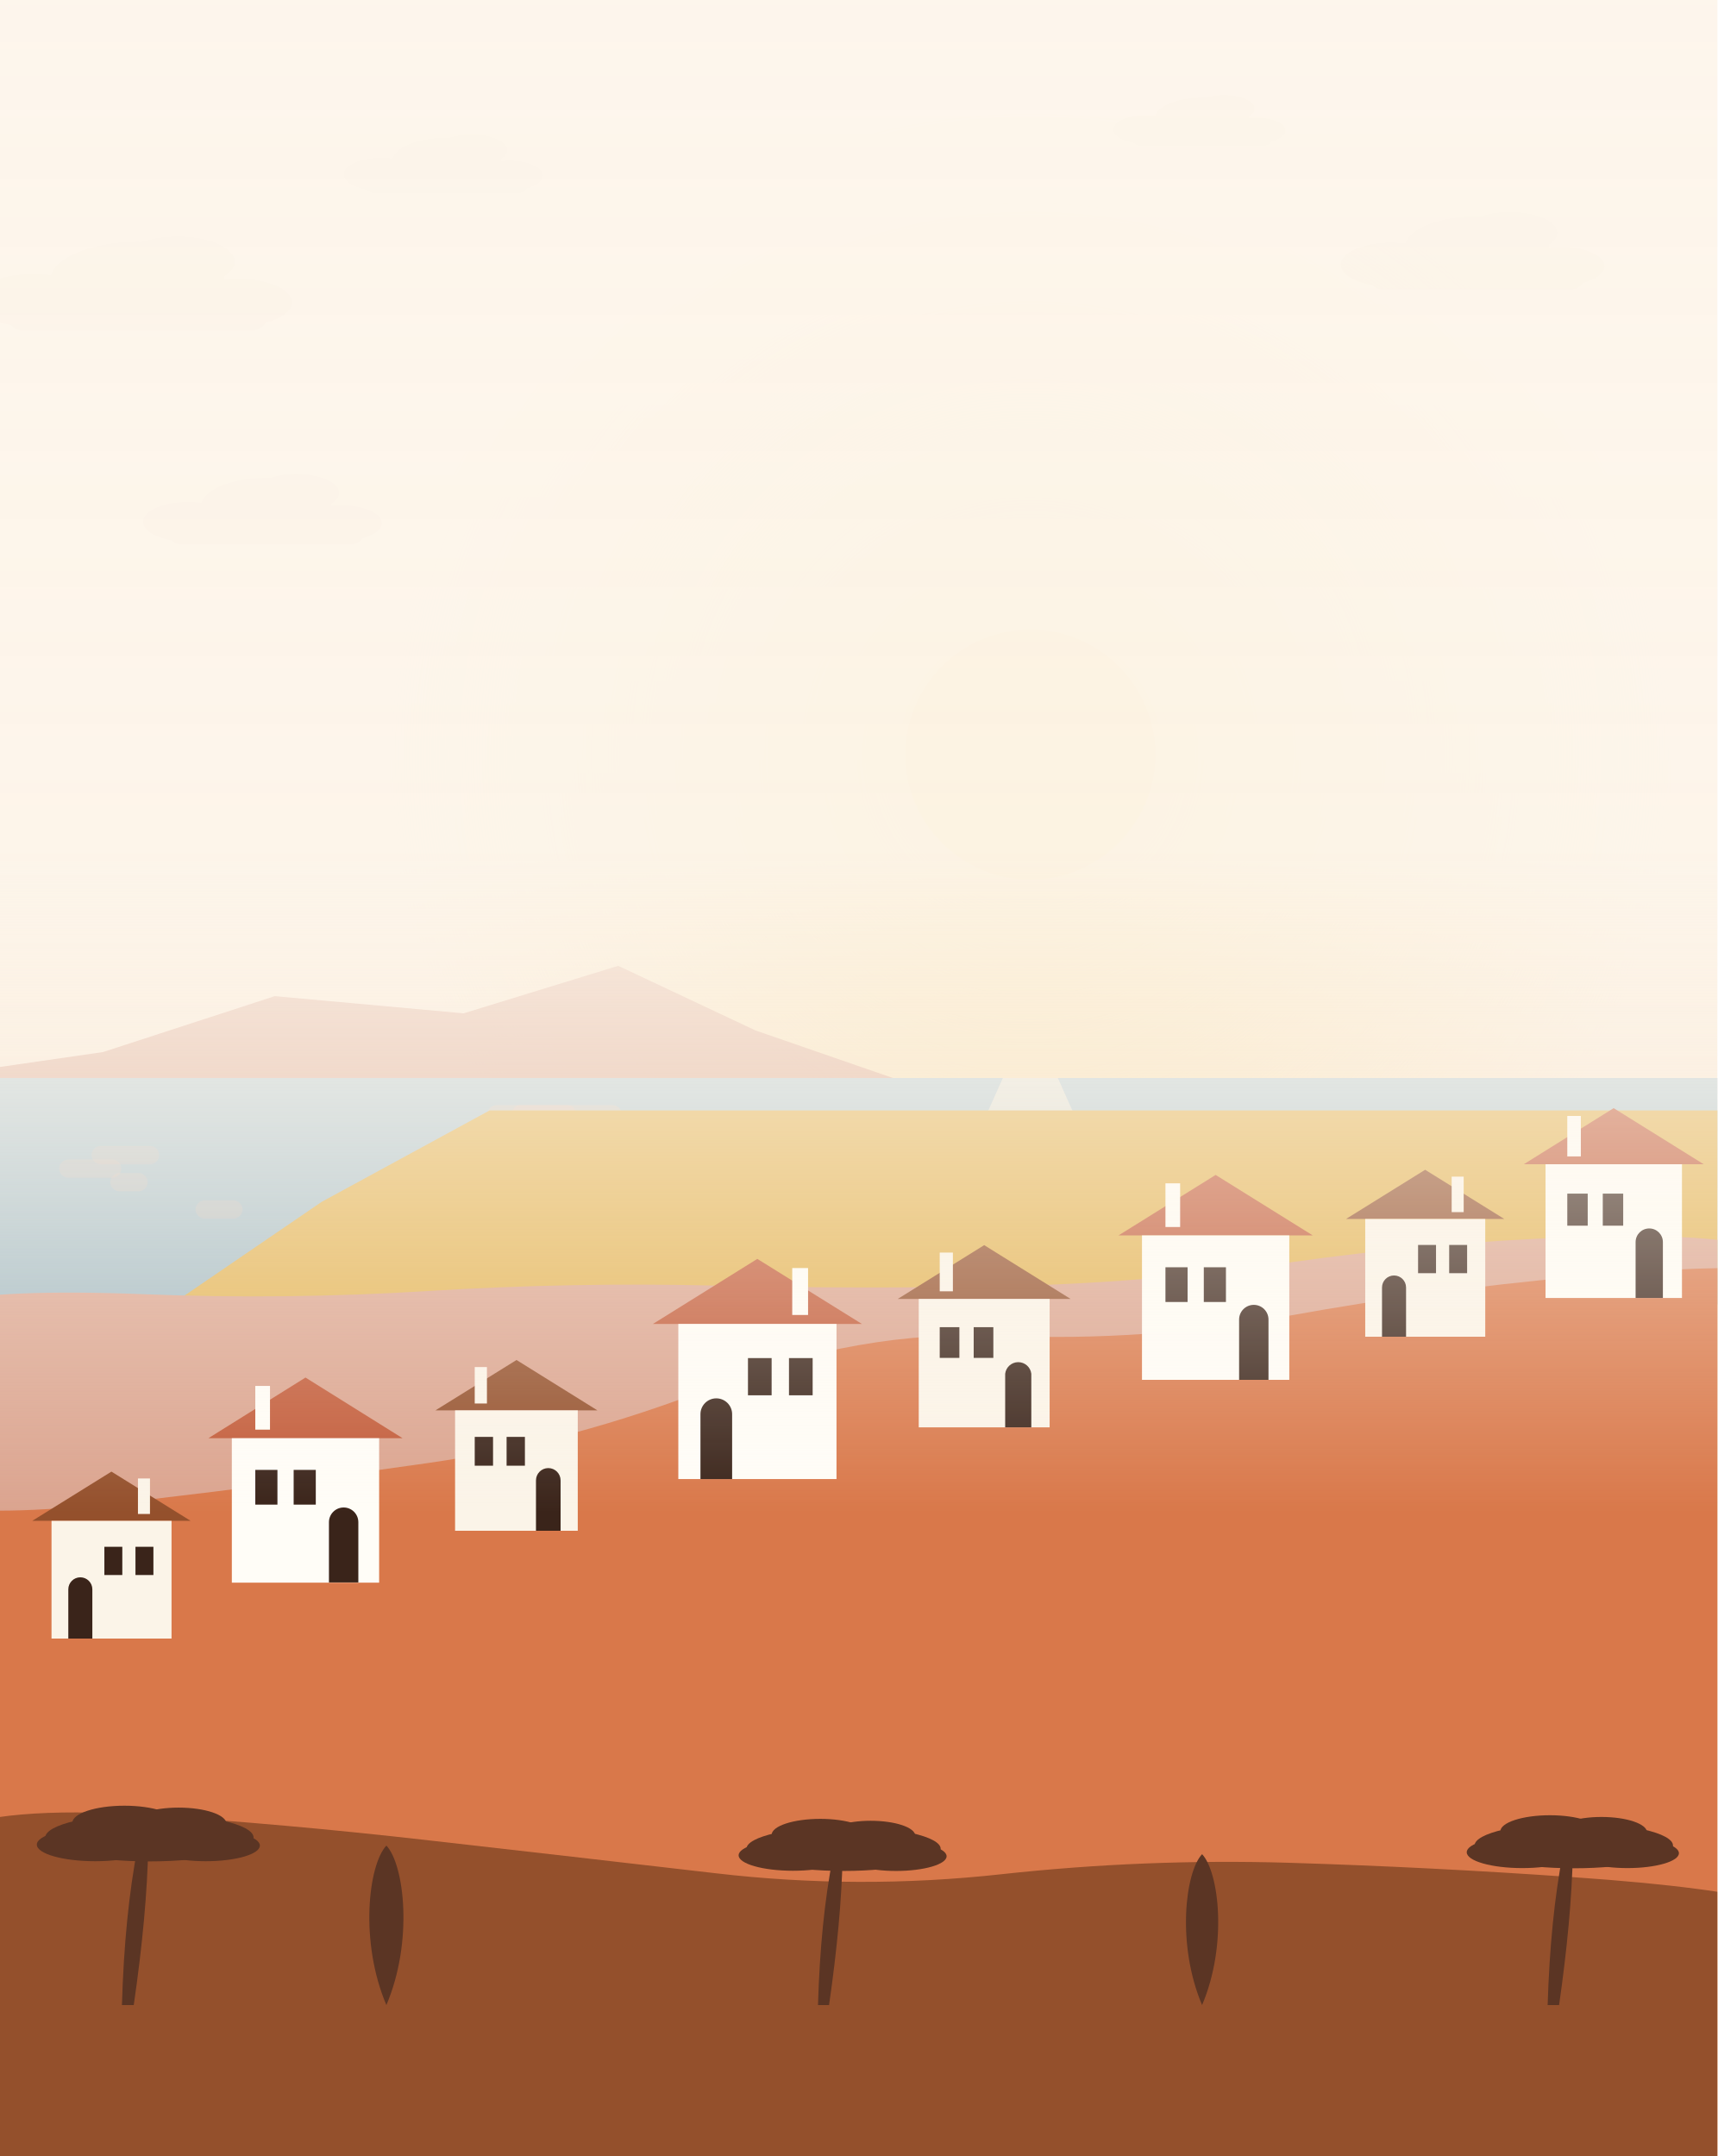
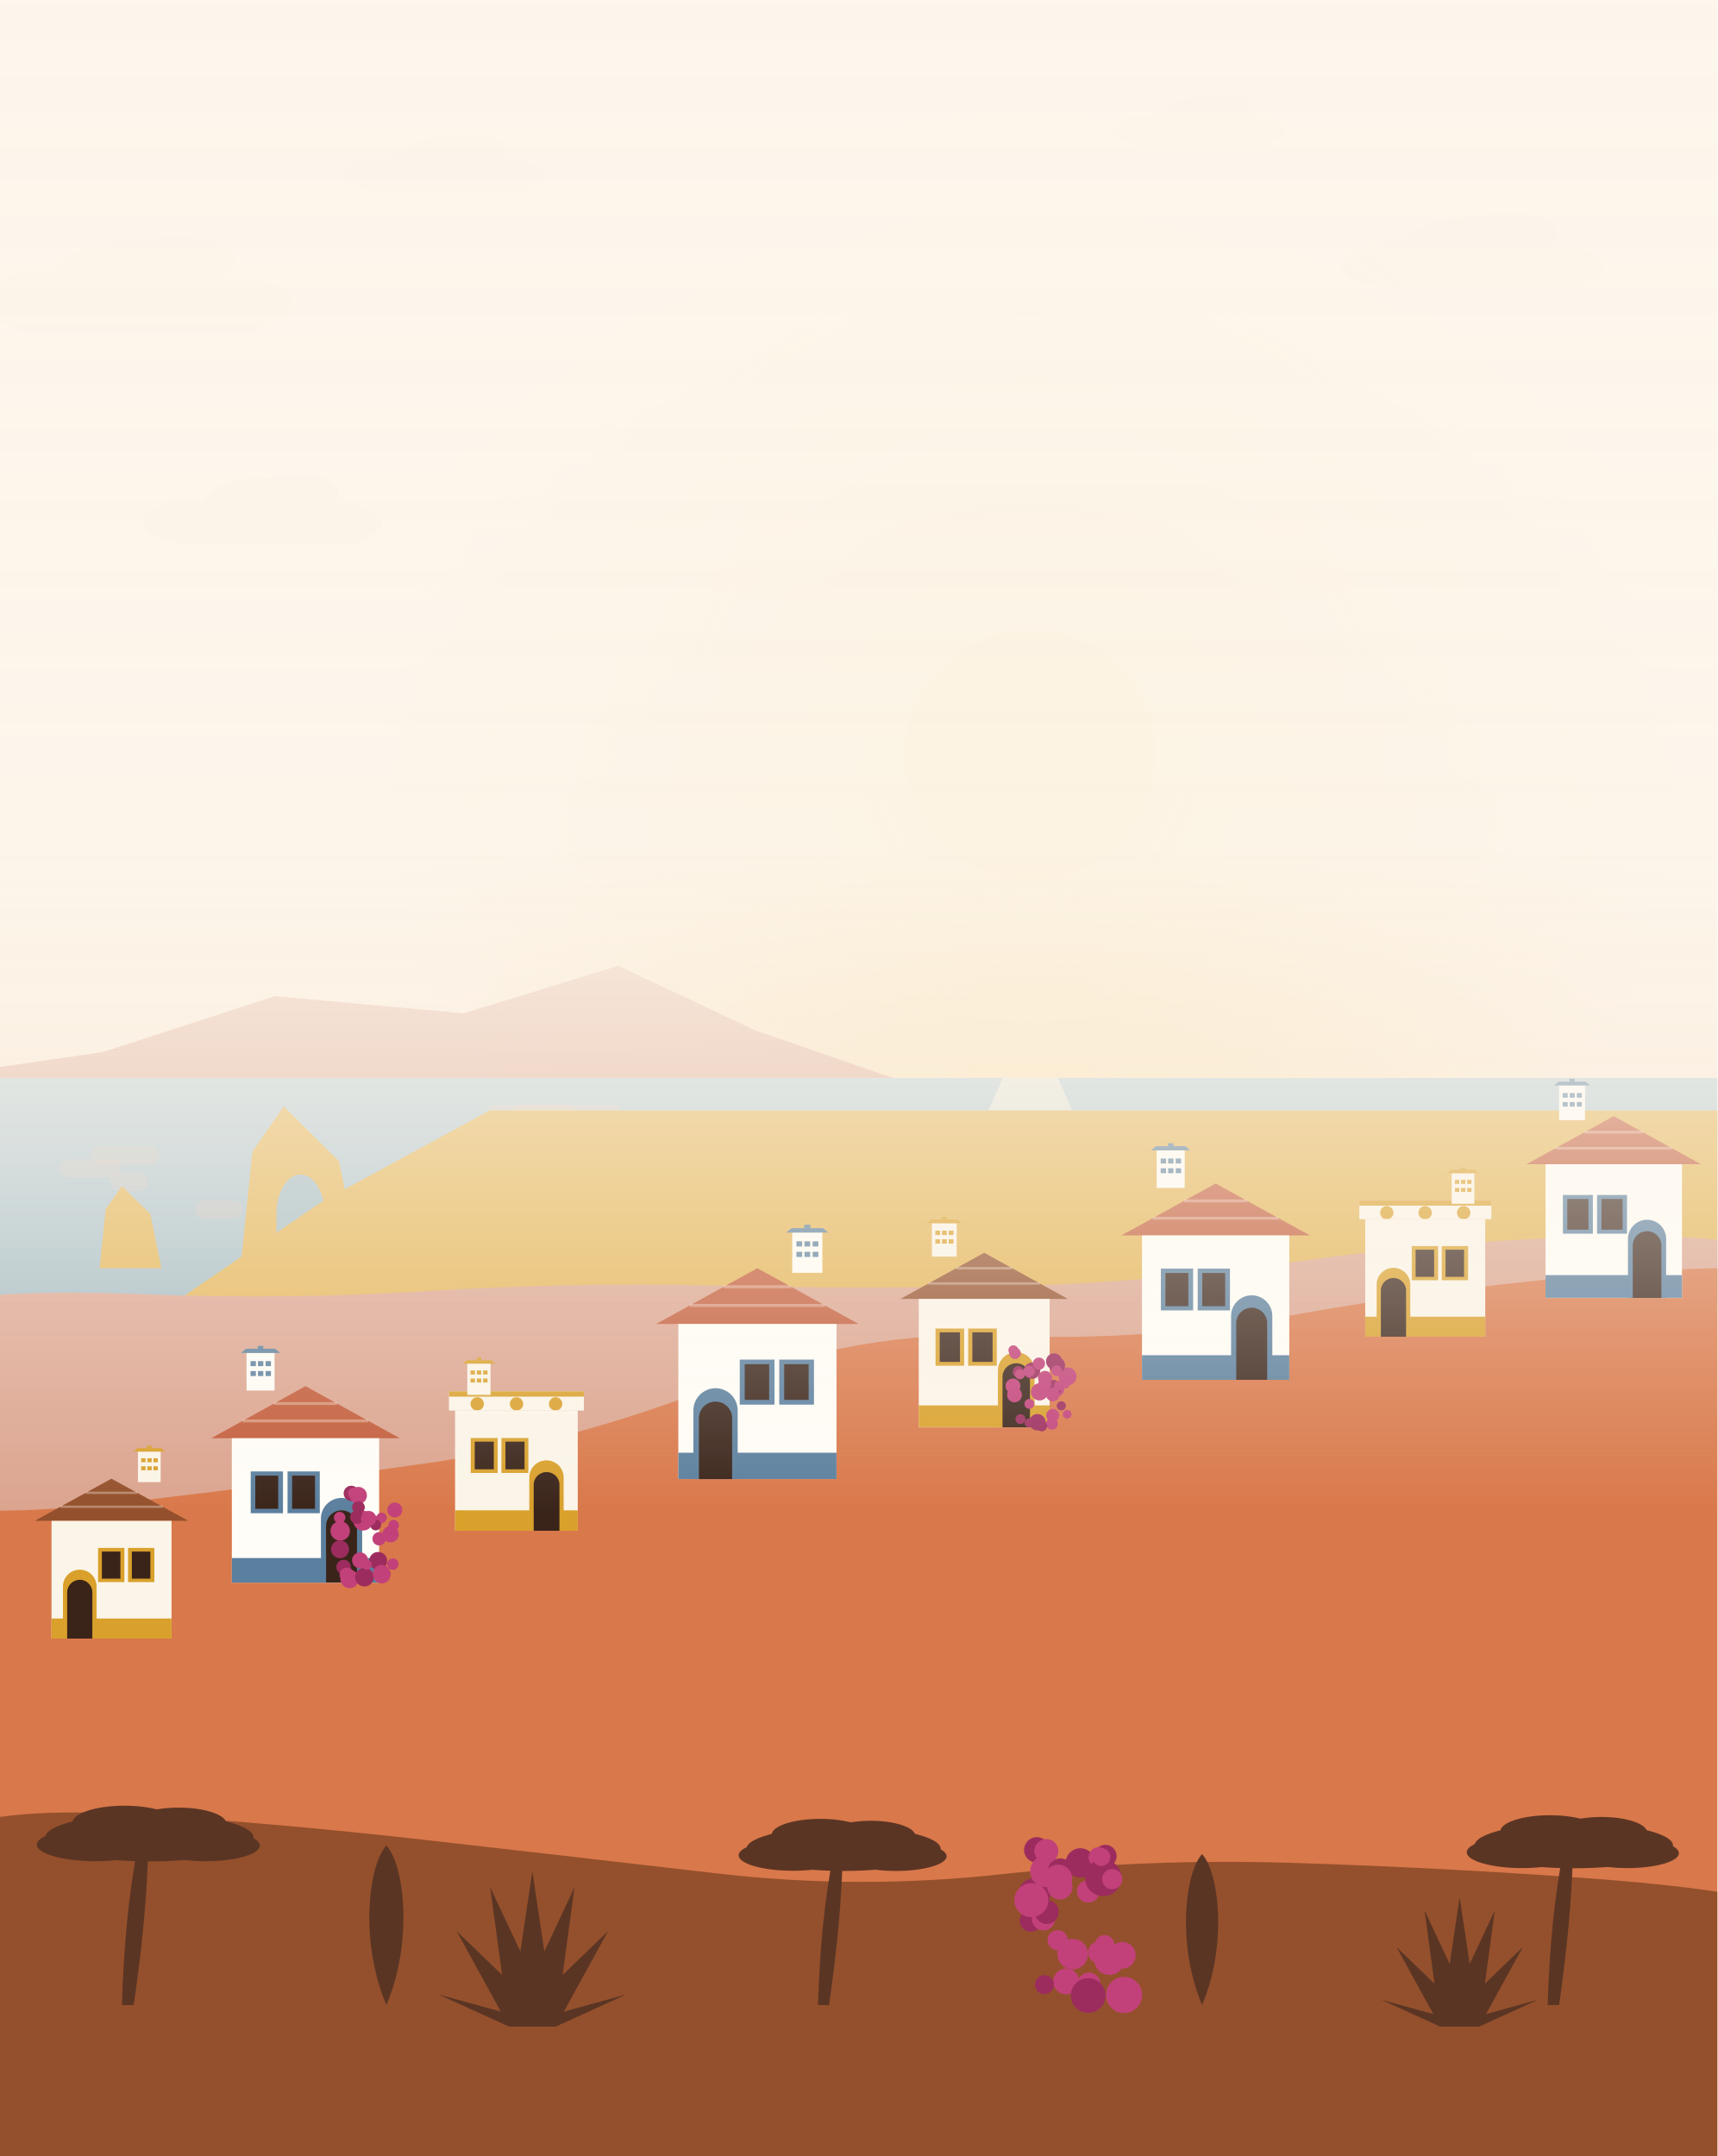
<svg xmlns="http://www.w3.org/2000/svg" viewBox="0 0 900 1130" preserveAspectRatio="xMidYMid slice" role="img" aria-label="Illustration of an Algarve hillside village at golden hour: whitewashed villas with terracotta roofs climbing a headland above the sea, with umbrella pines and cypresses in the foreground">
  <defs>
    <linearGradient id="sky" x1="0" y1="0" x2="0" y2="1">
      <stop offset="0" stop-color="#fbf4e8" />
      <stop offset="0.55" stop-color="#fae7d3" />
      <stop offset="1" stop-color="#ecc7b4" />
    </linearGradient>
    <linearGradient id="water" x1="0" y1="0" x2="0" y2="1">
      <stop offset="0" stop-color="#bacdd4" />
      <stop offset="1" stop-color="#a3bbc4" />
    </linearGradient>
    <linearGradient id="track" x1="0" y1="0" x2="0" y2="1">
      <stop offset="0" stop-color="#fff3dc" stop-opacity="0.62" />
      <stop offset="1" stop-color="#fff3dc" stop-opacity="0" />
    </linearGradient>
    <linearGradient id="haze" x1="0" y1="0" x2="1" y2="0">
-       <stop offset="0" stop-color="#fdf6ec" stop-opacity="0.94" />
-       <stop offset="0.30" stop-color="#fdf6ec" stop-opacity="0.86" />
-       <stop offset="0.52" stop-color="#fdf6ec" stop-opacity="0.34" />
-       <stop offset="0.68" stop-color="#fdf6ec" stop-opacity="0" />
+       <stop offset="0" stop-color="#fdf6ec" stop-opacity="0.80" />
+       <stop offset="0.30" stop-color="#fdf6ec" stop-opacity="0.62" />
+       <stop offset="0.52" stop-color="#fdf6ec" stop-opacity="0.20" />
+       <stop offset="0.66" stop-color="#fdf6ec" stop-opacity="0" />
    </linearGradient>
    <linearGradient id="hazeV" x1="0" y1="0" x2="0" y2="1">
      <stop offset="0" stop-color="#fdf6ec" stop-opacity="0.95" />
      <stop offset="0.40" stop-color="#fdf6ec" stop-opacity="0.90" />
      <stop offset="0.56" stop-color="#fdf6ec" stop-opacity="0.42" />
      <stop offset="0.70" stop-color="#fdf6ec" stop-opacity="0" />
    </linearGradient>
    <radialGradient id="glow">
      <stop offset="0" stop-color="#f4d489" stop-opacity="0.9" />
      <stop offset="1" stop-color="#f4d489" stop-opacity="0" />
    </radialGradient>
  </defs>
  <rect width="900" height="1130" fill="url(#sky)" />
  <g fill="#ecc7b4" opacity="0.55">
    <ellipse cx="72.0" cy="146.9" rx="45.7" ry="20.1" />
    <ellipse cx="17.5" cy="157.5" rx="31.7" ry="13.9" />
    <ellipse cx="124.8" cy="158.5" rx="28.2" ry="12.4" />
    <ellipse cx="93.1" cy="137.2" rx="29.9" ry="13.2" />
    <rect x="3.4" y="155.7" width="137.2" height="17.6" rx="8.8" />
  </g>
  <g fill="#ecc7b4" opacity="0.55">
    <ellipse cx="234.0" cy="84.8" rx="28.6" ry="12.6" />
    <ellipse cx="199.9" cy="91.4" rx="19.8" ry="8.7" />
    <ellipse cx="267.0" cy="92.0" rx="17.6" ry="7.8" />
    <ellipse cx="247.2" cy="78.7" rx="18.7" ry="8.2" />
    <rect x="191.0" y="90.3" width="85.9" height="11.0" rx="5.5" />
  </g>
  <g fill="#ecc7b4" opacity="0.55">
    <ellipse cx="139.5" cy="265.6" rx="34.2" ry="15.1" />
    <ellipse cx="98.7" cy="273.5" rx="23.7" ry="10.4" />
    <ellipse cx="179.0" cy="274.2" rx="21.1" ry="9.3" />
    <ellipse cx="155.3" cy="258.3" rx="22.4" ry="9.8" />
    <rect x="88.2" y="272.1" width="102.6" height="13.2" rx="6.6" />
  </g>
  <g fill="#ecc7b4" opacity="0.55">
    <ellipse cx="774.0" cy="130.0" rx="37.8" ry="16.6" />
    <ellipse cx="728.9" cy="138.7" rx="26.2" ry="11.5" />
    <ellipse cx="817.6" cy="139.5" rx="23.3" ry="10.2" />
    <ellipse cx="791.4" cy="122.0" rx="24.7" ry="10.9" />
    <rect x="717.3" y="137.2" width="113.4" height="14.5" rx="7.3" />
  </g>
  <g fill="#ecc7b4" opacity="0.55">
    <ellipse cx="630.0" cy="62.1" rx="24.7" ry="10.9" />
    <ellipse cx="600.6" cy="67.9" rx="17.1" ry="7.5" />
    <ellipse cx="658.5" cy="68.4" rx="15.2" ry="6.7" />
    <ellipse cx="641.4" cy="56.9" rx="16.1" ry="7.1" />
    <rect x="593.0" y="66.9" width="74.0" height="9.5" rx="4.7" />
  </g>
  <circle cx="540.0" cy="395.5" r="339.0" fill="url(#glow)" />
  <circle cx="540.0" cy="395.5" r="65.5" fill="#f4d489" />
  <path d="M -40.0 565.0 L 54.0 551.4 L 144.0 522.1 L 243.0 531.1 L 324.0 506.2 L 396.0 540.1 L 468.0 565.0 Z" fill="#dba48f" opacity="0.85" />
  <rect x="0" y="565.0" width="900" height="118.6" fill="url(#water)" />
  <path d="M 525.6 565.0 L 554.4 565.0 L 607.5 683.6 L 472.5 683.6 Z" fill="url(#track)" />
  <rect x="268.1" y="579.2" width="33.9" height="9.6" rx="4.9" fill="#ecc7b4" opacity="0.40" />
  <rect x="539.0" y="586.4" width="50.4" height="9.6" rx="4.9" fill="#f4d489" opacity="0.70" />
  <rect x="443.7" y="593.5" width="68.2" height="9.6" rx="4.9" fill="#f4d489" opacity="0.59" />
  <rect x="48.0" y="600.6" width="35.4" height="9.6" rx="4.9" fill="#ecc7b4" opacity="0.25" />
  <rect x="31.0" y="607.7" width="32.6" height="9.6" rx="4.9" fill="#ecc7b4" opacity="0.25" />
  <rect x="57.8" y="614.8" width="19.6" height="9.6" rx="4.9" fill="#ecc7b4" opacity="0.25" />
  <rect x="351.5" y="622.0" width="89.7" height="9.6" rx="4.9" fill="#ecc7b4" opacity="0.49" />
  <rect x="102.5" y="629.1" width="24.6" height="9.6" rx="4.9" fill="#ecc7b4" opacity="0.25" />
  <rect x="519.5" y="636.2" width="134.3" height="9.6" rx="4.9" fill="#f4d489" opacity="0.68" />
  <rect x="477.8" y="643.3" width="75.2" height="9.6" rx="4.9" fill="#f4d489" opacity="0.63" />
  <rect x="808.3" y="650.4" width="28.1" height="9.6" rx="4.9" fill="#ecc7b4" opacity="0.40" />
  <rect x="710.8" y="657.5" width="53.3" height="9.6" rx="4.9" fill="#f4d489" opacity="0.51" />
  <rect x="119.4" y="664.7" width="20.7" height="9.6" rx="4.9" fill="#ecc7b4" opacity="0.25" />
  <rect x="255.4" y="579.2" width="70.4" height="9.6" rx="4.9" fill="#ecc7b4" opacity="0.38" />
+   <path d="M 126.0 664.7 L 132.3 603.6 L 148.7 579.9 L 177.7 608.7 L 189.0 664.7 Z" fill="#e3b455" />
+   <path d="M 144.9 664.7 v -28.8 a 12.6 20.3 0 0 1 25.2 0 v 28.8 Z" fill="#a3bbc4" />
+   <path d="M 220.5 664.7 L 224.6 624.0 L 235.4 608.2 L 254.4 627.4 L 261.9 664.7 Z" fill="#e3b455" />
+   <path d="M 52.2 664.7 L 55.4 633.7 L 63.9 621.7 L 78.8 636.3 L 84.6 664.7 Z" fill="#e3b455" />
  <path d="M 90.0 683.6 L 168.6 629.9 L 256.6 582.0 L 341.5 582.0 L 388.1 582.0 L 484.0 582.0 L 577.7 582.0 L 648.0 582.0 L 722.4 582.0 L 768.1 582.0 L 828.2 582.0 L 914.5 582.0 L 1002.6 582.0 L 960.0 1190.0 L 90.0 1190.0 Z" fill="#e3b455" />
  <path d="M -60.0 690.0 Q -60.0 690.0 -30.0 682.7 Q 0.0 675.4 75.0 678.3 Q 150.0 681.3 225.0 676.6 Q 300.0 672.0 375.0 673.8 Q 450.0 675.6 525.0 674.1 Q 600.0 672.6 675.0 661.8 Q 750.0 651.1 825.0 648.4 Q 900.0 645.6 930.0 655.7 L 960.0 665.8 L 960.0 1190.0 L -60.0 1190.0 Z" fill="#dba48f" />
  <path d="M -60.0 784.0 Q -60.0 784.0 -30.0 789.6 Q 0.0 795.2 75.0 786.3 Q 150.0 777.5 225.0 766.7 Q 300.0 755.9 375.0 726.4 Q 450.0 696.8 525.0 700.1 Q 600.0 703.3 675.0 689.7 Q 750.0 676.1 825.0 669.3 Q 900.0 662.5 930.0 665.5 L 960.0 668.5 L 960.0 1190.0 L -60.0 1190.0 Z" fill="#d9784a" />
-   <path d="M 16.9 797.1 L 99.9 797.1 L 58.4 771.3 Z" fill="#94502c" />
+   <path d="M 18.2 797.1 L 98.7 797.1 L 58.4 775.0 Z" fill="#94502c" />
+   <path d="M 31.6 789.7 L 85.3 789.7" stroke="#fbf4e8" stroke-width="1.2" opacity="0.35" />
+   <path d="M 45.0 782.4 L 71.9 782.4" stroke="#fbf4e8" stroke-width="1.2" opacity="0.35" />
  <rect x="27.0" y="797.1" width="62.9" height="61.7" fill="#fbf4e8" />
-   <rect x="72.3" y="774.9" width="6.3" height="18.6" fill="#fbf4e8" />
-   <path d="M 35.8 858.8 v -25.8 a 6.3 6.3 0 0 1 12.6 0 v 25.8 Z" fill="#3a241a" />
-   <rect x="54.7" y="810.7" width="9.4" height="14.8" fill="#3a241a" />
-   <rect x="71.0" y="810.7" width="9.4" height="14.8" fill="#3a241a" />
-   <path d="M 109.2 753.8 L 211.0 753.8 L 160.1 722.0 Z" fill="#c25a38" />
+   <rect x="27.0" y="848.3" width="62.9" height="10.5" fill="#d9a02b" />
+   <rect x="72.3" y="760.8" width="11.9" height="16.0" fill="#fbf4e8" />
+   <rect x="74.0" y="764.3" width="2.3" height="2.1" fill="#d9a02b" />
+   <rect x="77.2" y="764.3" width="2.3" height="2.1" fill="#d9a02b" />
+   <rect x="80.4" y="764.3" width="2.3" height="2.1" fill="#d9a02b" />
+   <rect x="74.0" y="768.5" width="2.3" height="2.1" fill="#d9a02b" />
+   <rect x="77.2" y="768.5" width="2.3" height="2.1" fill="#d9a02b" />
+   <rect x="80.4" y="768.5" width="2.3" height="2.1" fill="#d9a02b" />
+   <path d="M 69.9 760.8 l 16.7 0 l -2.2 -1.8 l -12.4 0 Z" fill="#d9a02b" />
+   <rect x="77.1" y="757.7" width="2.4" height="1.4" fill="#d9a02b" />
+   <path d="M 33.0 858.8 v -27.3 a 8.8 8.8 0 0 1 17.6 0 v 27.3 Z" fill="#d9a02b" />
+   <path d="M 35.2 858.8 v -24.2 a 6.6 6.6 0 0 1 13.2 0 v 24.2 Z" fill="#3a241a" />
+   <rect x="51.4" y="811.3" width="13.8" height="17.9" fill="#d9a02b" />
+   <rect x="53.4" y="813.2" width="9.7" height="14.2" fill="#3a241a" />
+   <rect x="67.1" y="811.3" width="13.8" height="17.9" fill="#d9a02b" />
+   <rect x="69.1" y="813.2" width="9.7" height="14.2" fill="#3a241a" />
+   <path d="M 110.7 753.8 L 209.5 753.8 L 160.1 726.5 Z" fill="#c25a38" />
+   <path d="M 127.2 744.7 L 193.0 744.7" stroke="#fbf4e8" stroke-width="1.5" opacity="0.35" />
+   <path d="M 143.6 735.6 L 176.6 735.6" stroke="#fbf4e8" stroke-width="1.5" opacity="0.35" />
  <rect x="121.5" y="753.8" width="77.2" height="75.7" fill="#fffdf7" />
-   <rect x="133.8" y="726.4" width="7.7" height="22.9" fill="#fffdf7" />
-   <path d="M 172.4 829.4 v -31.6 a 7.7 7.7 0 0 1 15.4 0 v 31.6 Z" fill="#3a241a" />
-   <rect x="133.8" y="770.4" width="11.6" height="18.2" fill="#3a241a" />
-   <rect x="153.9" y="770.4" width="11.6" height="18.2" fill="#3a241a" />
-   <path d="M 228.2 739.2 L 313.1 739.2 L 270.7 712.8 Z" fill="#94502c" />
+   <rect x="121.5" y="816.6" width="77.2" height="12.9" fill="#5b7f9e" />
+   <rect x="129.2" y="709.1" width="14.7" height="19.7" fill="#fffdf7" />
+   <rect x="131.3" y="713.4" width="2.8" height="2.6" fill="#5b7f9e" />
+   <rect x="135.2" y="713.4" width="2.8" height="2.6" fill="#5b7f9e" />
+   <rect x="139.2" y="713.4" width="2.8" height="2.6" fill="#5b7f9e" />
+   <rect x="131.3" y="718.6" width="2.8" height="2.6" fill="#5b7f9e" />
+   <rect x="135.2" y="718.6" width="2.8" height="2.6" fill="#5b7f9e" />
+   <rect x="139.2" y="718.6" width="2.8" height="2.6" fill="#5b7f9e" />
+   <path d="M 126.3 709.1 l 20.5 0 l -2.6 -2.2 l -15.3 0 Z" fill="#5b7f9e" />
+   <rect x="135.1" y="705.4" width="2.9" height="1.8" fill="#5b7f9e" />
+   <path d="M 168.2 829.4 v -33.5 a 10.8 10.8 0 0 1 21.6 0 v 33.5 Z" fill="#5b7f9e" />
+   <path d="M 170.9 829.4 v -29.7 a 8.1 8.1 0 0 1 16.2 0 v 29.7 Z" fill="#3a241a" />
+   <rect x="131.4" y="771.2" width="16.9" height="21.9" fill="#5b7f9e" />
+   <rect x="133.8" y="773.4" width="12.0" height="17.4" fill="#3a241a" />
+   <rect x="150.7" y="771.2" width="16.9" height="21.9" fill="#5b7f9e" />
+   <rect x="153.1" y="773.4" width="12.0" height="17.4" fill="#3a241a" />
+   <circle cx="180.1" cy="821.3" r="3.8" fill="#9c2c5e" />
+   <circle cx="200.0" cy="795.5" r="2.7" fill="#c2417a" />
+   <circle cx="206.3" cy="799.4" r="2.8" fill="#c2417a" />
+   <circle cx="189.4" cy="826.2" r="3.5" fill="#9c2c5e" />
+   <circle cx="183.2" cy="827.6" r="4.8" fill="#c2417a" />
+   <circle cx="179.8" cy="801.9" r="3.1" fill="#c2417a" />
+   <circle cx="198.2" cy="818.1" r="4.7" fill="#9c2c5e" />
+   <circle cx="200.0" cy="824.8" r="4.6" fill="#c2417a" />
+   <circle cx="197.3" cy="797.5" r="3.0" fill="#c2417a" />
+   <circle cx="196.9" cy="799.3" r="2.8" fill="#9c2c5e" />
+   <circle cx="178.0" cy="795.4" r="3.0" fill="#c2417a" />
+   <circle cx="178.3" cy="802.4" r="5.1" fill="#c2417a" />
+   <circle cx="184.1" cy="782.7" r="4.0" fill="#9c2c5e" />
+   <circle cx="190.3" cy="797.0" r="5.2" fill="#c2417a" />
+   <circle cx="198.7" cy="806.5" r="3.5" fill="#c2417a" />
+   <circle cx="191.0" cy="826.6" r="4.9" fill="#9c2c5e" />
+   <circle cx="187.8" cy="783.8" r="4.5" fill="#c2417a" />
+   <circle cx="181.8" cy="825.4" r="3.8" fill="#c2417a" />
+   <circle cx="187.1" cy="795.1" r="3.6" fill="#9c2c5e" />
+   <circle cx="193.2" cy="795.9" r="4.0" fill="#c2417a" />
+   <circle cx="188.7" cy="817.8" r="4.2" fill="#c2417a" />
+   <circle cx="178.2" cy="812.0" r="4.7" fill="#9c2c5e" />
+   <circle cx="205.9" cy="819.8" r="3.0" fill="#c2417a" />
+   <circle cx="200.1" cy="825.3" r="4.6" fill="#c2417a" />
+   <circle cx="188.0" cy="790.0" r="3.2" fill="#9c2c5e" />
+   <circle cx="192.2" cy="820.1" r="2.6" fill="#c2417a" />
+   <circle cx="204.7" cy="804.1" r="4.3" fill="#c2417a" />
+   <circle cx="187.3" cy="789.9" r="2.8" fill="#9c2c5e" />
+   <circle cx="185.3" cy="782.7" r="2.9" fill="#c2417a" />
+   <circle cx="206.9" cy="791.4" r="3.9" fill="#c2417a" />
+   <rect x="235.3" y="729.2" width="70.7" height="10.1" fill="#fbf4e8" />
+   <rect x="235.3" y="729.2" width="70.7" height="2.8" fill="#d9a02b" />
+   <circle cx="250.1" cy="735.8" r="3.5" fill="#d9a02b" />
+   <circle cx="270.7" cy="735.8" r="3.5" fill="#d9a02b" />
+   <circle cx="291.2" cy="735.8" r="3.5" fill="#d9a02b" />
  <rect x="238.5" y="739.2" width="64.3" height="63.1" fill="#fbf4e8" />
-   <rect x="248.8" y="716.5" width="6.4" height="19.1" fill="#fbf4e8" />
-   <path d="M 280.9 802.3 v -26.4 a 6.4 6.4 0 0 1 12.9 0 v 26.4 Z" fill="#3a241a" />
-   <rect x="248.8" y="753.1" width="9.6" height="15.1" fill="#3a241a" />
-   <rect x="265.5" y="753.1" width="9.6" height="15.1" fill="#3a241a" />
-   <path d="M 342.2 693.9 L 451.7 693.9 L 396.9 659.8 Z" fill="#c25a38" />
+   <rect x="238.5" y="791.6" width="64.3" height="10.7" fill="#d9a02b" />
+   <rect x="244.9" y="714.7" width="12.2" height="16.4" fill="#fbf4e8" />
+   <rect x="246.6" y="718.3" width="2.3" height="2.1" fill="#d9a02b" />
+   <rect x="249.9" y="718.3" width="2.3" height="2.1" fill="#d9a02b" />
+   <rect x="253.2" y="718.3" width="2.3" height="2.1" fill="#d9a02b" />
+   <rect x="246.6" y="722.5" width="2.3" height="2.1" fill="#d9a02b" />
+   <rect x="249.9" y="722.5" width="2.3" height="2.1" fill="#d9a02b" />
+   <rect x="253.2" y="722.5" width="2.3" height="2.1" fill="#d9a02b" />
+   <path d="M 242.5 714.7 l 17.1 0 l -2.2 -1.8 l -12.7 0 Z" fill="#d9a02b" />
+   <rect x="249.8" y="711.5" width="2.4" height="1.5" fill="#d9a02b" />
+   <path d="M 277.4 802.3 v -27.9 a 9.0 9.0 0 0 1 18.0 0 v 27.9 Z" fill="#d9a02b" />
+   <path d="M 279.7 802.3 v -24.8 a 6.8 6.8 0 0 1 13.5 0 v 24.8 Z" fill="#3a241a" />
+   <rect x="246.7" y="753.7" width="14.1" height="18.3" fill="#d9a02b" />
+   <rect x="248.8" y="755.6" width="10.0" height="14.5" fill="#3a241a" />
+   <rect x="262.8" y="753.7" width="14.1" height="18.3" fill="#d9a02b" />
+   <rect x="264.9" y="755.6" width="10.0" height="14.5" fill="#3a241a" />
+   <path d="M 343.9 693.9 L 450.0 693.9 L 396.9 664.7 Z" fill="#c25a38" />
+   <path d="M 361.6 684.2 L 432.3 684.2" stroke="#fbf4e8" stroke-width="1.6" opacity="0.35" />
+   <path d="M 379.3 674.4 L 414.6 674.4" stroke="#fbf4e8" stroke-width="1.6" opacity="0.35" />
  <rect x="355.5" y="693.9" width="82.9" height="81.3" fill="#fffdf7" />
-   <rect x="415.2" y="664.6" width="8.3" height="24.6" fill="#fffdf7" />
-   <path d="M 367.1 775.2 v -34.0 a 8.3 8.3 0 0 1 16.6 0 v 34.0 Z" fill="#3a241a" />
-   <rect x="392.0" y="711.8" width="12.4" height="19.5" fill="#3a241a" />
-   <rect x="413.5" y="711.8" width="12.4" height="19.5" fill="#3a241a" />
-   <path d="M 470.5 680.8 L 561.1 680.8 L 515.8 652.6 Z" fill="#94502c" />
+   <rect x="355.5" y="761.4" width="82.9" height="13.8" fill="#5b7f9e" />
+   <rect x="415.2" y="646.0" width="15.8" height="21.1" fill="#fffdf7" />
+   <rect x="417.4" y="650.6" width="3.0" height="2.7" fill="#5b7f9e" />
+   <rect x="421.6" y="650.6" width="3.0" height="2.7" fill="#5b7f9e" />
+   <rect x="425.9" y="650.6" width="3.0" height="2.7" fill="#5b7f9e" />
+   <rect x="417.4" y="656.1" width="3.0" height="2.7" fill="#5b7f9e" />
+   <rect x="421.6" y="656.1" width="3.0" height="2.7" fill="#5b7f9e" />
+   <rect x="425.9" y="656.1" width="3.0" height="2.7" fill="#5b7f9e" />
+   <path d="M 412.0 646.0 l 22.1 0 l -2.8 -2.3 l -16.4 0 Z" fill="#5b7f9e" />
+   <rect x="421.5" y="641.9" width="3.2" height="1.9" fill="#5b7f9e" />
+   <path d="M 363.4 775.2 v -36.0 a 11.6 11.6 0 0 1 23.2 0 v 36.0 Z" fill="#5b7f9e" />
+   <path d="M 366.3 775.2 v -31.9 a 8.7 8.7 0 0 1 17.4 0 v 31.9 Z" fill="#3a241a" />
+   <rect x="387.7" y="712.6" width="18.2" height="23.6" fill="#5b7f9e" />
+   <rect x="390.3" y="715.0" width="12.8" height="18.7" fill="#3a241a" />
+   <rect x="408.4" y="712.6" width="18.2" height="23.6" fill="#5b7f9e" />
+   <rect x="411.0" y="715.0" width="12.8" height="18.7" fill="#3a241a" />
+   <path d="M 471.9 680.8 L 559.7 680.8 L 515.8 656.6 Z" fill="#94502c" />
+   <path d="M 486.5 672.7 L 545.1 672.7" stroke="#fbf4e8" stroke-width="1.3" opacity="0.35" />
+   <path d="M 501.2 664.7 L 530.4 664.7" stroke="#fbf4e8" stroke-width="1.3" opacity="0.35" />
  <rect x="481.5" y="680.8" width="68.6" height="67.3" fill="#fbf4e8" />
-   <rect x="492.5" y="656.5" width="6.9" height="20.3" fill="#fbf4e8" />
-   <path d="M 526.8 748.1 v -28.1 a 6.9 6.9 0 0 1 13.7 0 v 28.1 Z" fill="#3a241a" />
-   <rect x="492.5" y="695.6" width="10.3" height="16.1" fill="#3a241a" />
-   <rect x="510.3" y="695.6" width="10.3" height="16.1" fill="#3a241a" />
-   <path d="M 586.2 647.5 L 688.0 647.5 L 637.1 615.8 Z" fill="#c25a38" />
+   <rect x="481.5" y="736.6" width="68.6" height="11.4" fill="#d9a02b" />
+   <rect x="488.4" y="641.1" width="13.0" height="17.5" fill="#fbf4e8" />
+   <rect x="490.2" y="645.0" width="2.5" height="2.3" fill="#d9a02b" />
+   <rect x="493.7" y="645.0" width="2.5" height="2.3" fill="#d9a02b" />
+   <rect x="497.2" y="645.0" width="2.5" height="2.3" fill="#d9a02b" />
+   <rect x="490.2" y="649.5" width="2.5" height="2.3" fill="#d9a02b" />
+   <rect x="493.7" y="649.5" width="2.5" height="2.3" fill="#d9a02b" />
+   <rect x="497.2" y="649.5" width="2.5" height="2.3" fill="#d9a02b" />
+   <path d="M 485.8 641.1 l 18.2 0 l -2.3 -1.9 l -13.6 0 Z" fill="#d9a02b" />
+   <rect x="493.6" y="637.8" width="2.6" height="1.6" fill="#d9a02b" />
+   <path d="M 523.0 748.1 v -29.8 a 9.6 9.6 0 0 1 19.2 0 v 29.8 Z" fill="#d9a02b" />
+   <path d="M 525.4 748.1 v -26.4 a 7.2 7.2 0 0 1 14.4 0 v 26.4 Z" fill="#3a241a" />
+   <rect x="490.3" y="696.3" width="15.0" height="19.5" fill="#d9a02b" />
+   <rect x="492.5" y="698.3" width="10.6" height="15.5" fill="#3a241a" />
+   <rect x="507.4" y="696.3" width="15.0" height="19.5" fill="#d9a02b" />
+   <rect x="509.6" y="698.3" width="10.6" height="15.5" fill="#3a241a" />
+   <circle cx="543.7" cy="745.4" r="4.3" fill="#9c2c5e" />
+   <circle cx="558.3" cy="725.3" r="2.4" fill="#c2417a" />
+   <circle cx="551.3" cy="746.2" r="3.1" fill="#c2417a" />
+   <circle cx="540.9" cy="718.4" r="4.3" fill="#9c2c5e" />
+   <circle cx="544.5" cy="714.7" r="3.2" fill="#c2417a" />
+   <circle cx="554.1" cy="728.1" r="3.7" fill="#c2417a" />
+   <circle cx="551.8" cy="727.8" r="4.6" fill="#9c2c5e" />
+   <circle cx="559.5" cy="721.4" r="4.7" fill="#c2417a" />
+   <circle cx="547.7" cy="722.2" r="3.7" fill="#c2417a" />
+   <circle cx="533.7" cy="719.0" r="3.0" fill="#9c2c5e" />
+   <circle cx="551.8" cy="730.9" r="3.6" fill="#c2417a" />
+   <circle cx="532.0" cy="709.3" r="3.0" fill="#c2417a" />
+   <circle cx="556.2" cy="736.8" r="2.4" fill="#9c2c5e" />
+   <circle cx="547.5" cy="725.4" r="3.4" fill="#c2417a" />
+   <circle cx="554.9" cy="726.3" r="2.5" fill="#c2417a" />
+   <circle cx="552.4" cy="713.5" r="4.2" fill="#9c2c5e" />
+   <circle cx="531.1" cy="707.7" r="2.6" fill="#c2417a" />
+   <circle cx="534.5" cy="720.3" r="2.6" fill="#c2417a" />
+   <circle cx="554.0" cy="715.6" r="4.2" fill="#9c2c5e" />
+   <circle cx="539.3" cy="718.8" r="3.0" fill="#c2417a" />
+   <circle cx="539.5" cy="735.8" r="2.6" fill="#c2417a" />
+   <circle cx="534.8" cy="743.8" r="2.6" fill="#9c2c5e" />
+   <circle cx="544.8" cy="729.5" r="4.5" fill="#c2417a" />
+   <circle cx="553.8" cy="718.4" r="2.8" fill="#c2417a" />
+   <circle cx="539.4" cy="745.8" r="2.4" fill="#9c2c5e" />
+   <circle cx="531.7" cy="731.1" r="3.9" fill="#c2417a" />
+   <circle cx="551.7" cy="741.8" r="3.4" fill="#c2417a" />
+   <circle cx="546.0" cy="747.4" r="2.8" fill="#9c2c5e" />
+   <circle cx="530.9" cy="726.4" r="3.9" fill="#c2417a" />
+   <circle cx="559.3" cy="741.2" r="2.3" fill="#c2417a" />
+   <path d="M 587.7 647.5 L 686.5 647.5 L 637.1 620.3 Z" fill="#c25a38" />
+   <path d="M 604.2 638.5 L 670.0 638.5" stroke="#fbf4e8" stroke-width="1.5" opacity="0.35" />
+   <path d="M 620.6 629.4 L 653.6 629.4" stroke="#fbf4e8" stroke-width="1.5" opacity="0.35" />
  <rect x="598.5" y="647.5" width="77.2" height="75.7" fill="#fffdf7" />
-   <rect x="610.8" y="620.2" width="7.7" height="22.9" fill="#fffdf7" />
-   <path d="M 649.4 723.2 v -31.6 a 7.7 7.7 0 0 1 15.4 0 v 31.6 Z" fill="#3a241a" />
-   <rect x="610.8" y="664.2" width="11.6" height="18.2" fill="#3a241a" />
-   <rect x="630.9" y="664.2" width="11.6" height="18.2" fill="#3a241a" />
-   <path d="M 705.4 638.9 L 788.4 638.9 L 746.9 613.1 Z" fill="#94502c" />
+   <rect x="598.5" y="710.3" width="77.2" height="12.9" fill="#5b7f9e" />
+   <rect x="606.2" y="602.9" width="14.7" height="19.7" fill="#fffdf7" />
+   <rect x="608.3" y="607.2" width="2.8" height="2.6" fill="#5b7f9e" />
+   <rect x="612.2" y="607.2" width="2.8" height="2.6" fill="#5b7f9e" />
+   <rect x="616.2" y="607.2" width="2.8" height="2.6" fill="#5b7f9e" />
+   <rect x="608.3" y="612.3" width="2.8" height="2.6" fill="#5b7f9e" />
+   <rect x="612.2" y="612.3" width="2.8" height="2.6" fill="#5b7f9e" />
+   <rect x="616.2" y="612.3" width="2.8" height="2.6" fill="#5b7f9e" />
+   <path d="M 603.3 602.9 l 20.5 0 l -2.6 -2.2 l -15.3 0 Z" fill="#5b7f9e" />
+   <rect x="612.1" y="599.2" width="2.9" height="1.8" fill="#5b7f9e" />
+   <path d="M 645.2 723.2 v -33.5 a 10.8 10.8 0 0 1 21.6 0 v 33.5 Z" fill="#5b7f9e" />
+   <path d="M 647.9 723.2 v -29.7 a 8.1 8.1 0 0 1 16.2 0 v 29.7 Z" fill="#3a241a" />
+   <rect x="608.4" y="664.9" width="16.9" height="21.9" fill="#5b7f9e" />
+   <rect x="610.8" y="667.2" width="12.0" height="17.4" fill="#3a241a" />
+   <rect x="627.7" y="664.9" width="16.9" height="21.9" fill="#5b7f9e" />
+   <rect x="630.1" y="667.2" width="12.0" height="17.4" fill="#3a241a" />
+   <rect x="712.4" y="629.1" width="69.2" height="9.9" fill="#fbf4e8" />
+   <rect x="712.4" y="629.1" width="69.2" height="2.8" fill="#d9a02b" />
+   <circle cx="726.8" cy="635.6" r="3.5" fill="#d9a02b" />
+   <circle cx="746.9" cy="635.6" r="3.5" fill="#d9a02b" />
+   <circle cx="767.1" cy="635.6" r="3.5" fill="#d9a02b" />
  <rect x="715.5" y="638.9" width="62.9" height="61.7" fill="#fbf4e8" />
-   <rect x="760.8" y="616.7" width="6.3" height="18.6" fill="#fbf4e8" />
-   <path d="M 724.3 700.6 v -25.8 a 6.3 6.3 0 0 1 12.6 0 v 25.8 Z" fill="#3a241a" />
-   <rect x="743.2" y="652.5" width="9.4" height="14.8" fill="#3a241a" />
-   <rect x="759.5" y="652.5" width="9.4" height="14.8" fill="#3a241a" />
-   <path d="M 798.6 610.2 L 892.9 610.2 L 845.7 580.8 Z" fill="#c25a38" />
+   <rect x="715.5" y="690.1" width="62.9" height="10.5" fill="#d9a02b" />
+   <rect x="760.8" y="614.9" width="11.9" height="16.0" fill="#fbf4e8" />
+   <rect x="762.5" y="618.4" width="2.3" height="2.1" fill="#d9a02b" />
+   <rect x="765.7" y="618.4" width="2.3" height="2.1" fill="#d9a02b" />
+   <rect x="768.9" y="618.4" width="2.3" height="2.1" fill="#d9a02b" />
+   <rect x="762.5" y="622.6" width="2.3" height="2.1" fill="#d9a02b" />
+   <rect x="765.7" y="622.6" width="2.3" height="2.1" fill="#d9a02b" />
+   <rect x="768.9" y="622.6" width="2.3" height="2.1" fill="#d9a02b" />
+   <path d="M 758.4 614.9 l 16.7 0 l -2.2 -1.8 l -12.4 0 Z" fill="#d9a02b" />
+   <rect x="765.6" y="611.9" width="2.4" height="1.4" fill="#d9a02b" />
+   <path d="M 721.5 700.6 v -27.3 a 8.8 8.8 0 0 1 17.6 0 v 27.3 Z" fill="#d9a02b" />
+   <path d="M 723.7 700.6 v -24.2 a 6.6 6.6 0 0 1 13.2 0 v 24.2 Z" fill="#3a241a" />
+   <rect x="739.9" y="653.1" width="13.8" height="17.9" fill="#d9a02b" />
+   <rect x="741.9" y="655.0" width="9.7" height="14.2" fill="#3a241a" />
+   <rect x="755.6" y="653.1" width="13.8" height="17.9" fill="#d9a02b" />
+   <rect x="757.6" y="655.0" width="9.7" height="14.2" fill="#3a241a" />
+   <path d="M 800.0 610.2 L 891.5 610.2 L 845.7 585.0 Z" fill="#c25a38" />
+   <path d="M 815.2 601.8 L 876.2 601.8" stroke="#fbf4e8" stroke-width="1.4" opacity="0.35" />
+   <path d="M 830.5 593.4 L 861.0 593.4" stroke="#fbf4e8" stroke-width="1.4" opacity="0.35" />
  <rect x="810.0" y="610.2" width="71.5" height="70.1" fill="#fffdf7" />
-   <rect x="821.4" y="584.9" width="7.1" height="21.2" fill="#fffdf7" />
-   <path d="M 857.2 680.3 v -29.3 a 7.1 7.1 0 0 1 14.3 0 v 29.3 Z" fill="#3a241a" />
-   <rect x="821.4" y="625.6" width="10.7" height="16.8" fill="#3a241a" />
-   <rect x="840.0" y="625.6" width="10.7" height="16.8" fill="#3a241a" />
+   <rect x="810.0" y="668.3" width="71.5" height="11.9" fill="#5b7f9e" />
+   <rect x="817.1" y="568.9" width="13.6" height="18.2" fill="#fffdf7" />
+   <rect x="819.0" y="572.9" width="2.6" height="2.4" fill="#5b7f9e" />
+   <rect x="822.7" y="572.9" width="2.6" height="2.4" fill="#5b7f9e" />
+   <rect x="826.4" y="572.9" width="2.6" height="2.4" fill="#5b7f9e" />
+   <rect x="819.0" y="577.6" width="2.6" height="2.4" fill="#5b7f9e" />
+   <rect x="822.7" y="577.6" width="2.6" height="2.4" fill="#5b7f9e" />
+   <rect x="826.4" y="577.6" width="2.6" height="2.4" fill="#5b7f9e" />
+   <path d="M 814.4 568.9 l 19.0 0 l -2.4 -2.0 l -14.1 0 Z" fill="#5b7f9e" />
+   <rect x="822.6" y="565.4" width="2.7" height="1.6" fill="#5b7f9e" />
+   <path d="M 853.2 680.3 v -31.0 a 10.0 10.0 0 0 1 20.0 0 v 31.0 Z" fill="#5b7f9e" />
+   <path d="M 855.7 680.3 v -27.5 a 7.5 7.5 0 0 1 15.0 0 v 27.5 Z" fill="#3a241a" />
+   <rect x="819.1" y="626.3" width="15.7" height="20.3" fill="#5b7f9e" />
+   <rect x="821.4" y="628.4" width="11.1" height="16.1" fill="#3a241a" />
+   <rect x="837.0" y="626.3" width="15.7" height="20.3" fill="#5b7f9e" />
+   <rect x="839.3" y="628.4" width="11.1" height="16.1" fill="#3a241a" />
  <path d="M -60.0 974.3 Q -60.0 974.3 -30.0 960.3 Q 0.0 946.3 75.0 951.2 Q 150.0 956.0 225.0 964.6 Q 300.0 973.1 375.0 981.8 Q 450.0 990.6 525.0 982.3 Q 600.0 974.1 675.0 976.3 Q 750.0 978.6 825.0 983.9 Q 900.0 989.1 930.0 997.6 L 960.0 1006.2 L 960.0 1190.0 L -60.0 1190.0 Z" fill="#94502c" />
  <path d="M 63.9 1050.9 q 1.4 -47.5 8.3 -83.1 l 5.5 0.0 q -0.7 35.6 -7.6 83.1 Z" fill="#5b3524" />
  <ellipse cx="78.3" cy="963.1" rx="54.6" ry="12.5" fill="#5b3524" />
  <ellipse cx="49.9" cy="966.8" rx="30.6" ry="8.7" fill="#5b3524" />
  <ellipse cx="107.8" cy="967.3" rx="28.4" ry="8.2" fill="#5b3524" />
  <ellipse cx="65.2" cy="955.4" rx="27.3" ry="9.0" fill="#5b3524" />
  <ellipse cx="93.6" cy="955.9" rx="25.1" ry="8.5" fill="#5b3524" />
  <path d="M 202.5 1050.9 C 188.3 1017.5 193.1 977.3 202.5 967.3 C 211.9 977.3 216.7 1017.5 202.5 1050.9 Z" fill="#5b3524" />
  <path d="M 428.7 1050.9 q 1.3 -44.3 7.8 -77.5 l 5.1 0.0 q -0.7 33.2 -7.1 77.5 Z" fill="#5b3524" />
  <ellipse cx="442.1" cy="969.0" rx="50.9" ry="11.6" fill="#5b3524" />
  <ellipse cx="415.6" cy="972.4" rx="28.5" ry="8.1" fill="#5b3524" />
  <ellipse cx="469.6" cy="972.9" rx="26.5" ry="7.7" fill="#5b3524" />
  <ellipse cx="429.9" cy="961.7" rx="25.5" ry="8.4" fill="#5b3524" />
  <ellipse cx="456.3" cy="962.2" rx="23.4" ry="7.9" fill="#5b3524" />
  <path d="M 630.0 1050.9 C 616.6 1019.3 621.1 981.3 630.0 971.8 C 638.9 981.3 643.4 1019.3 630.0 1050.9 Z" fill="#5b3524" />
  <path d="M 811.1 1050.9 q 1.4 -45.2 7.9 -79.1 l 5.3 0.0 q -0.7 33.9 -7.2 79.1 Z" fill="#5b3524" />
  <ellipse cx="824.8" cy="967.3" rx="52.0" ry="11.9" fill="#5b3524" />
  <ellipse cx="797.8" cy="970.8" rx="29.1" ry="8.3" fill="#5b3524" />
  <ellipse cx="852.9" cy="971.3" rx="27.0" ry="7.8" fill="#5b3524" />
  <ellipse cx="812.3" cy="959.9" rx="26.0" ry="8.5" fill="#5b3524" />
  <ellipse cx="839.3" cy="960.4" rx="23.9" ry="8.1" fill="#5b3524" />
+   <path d="M 266.8 1062.2 L 229.7 1045.3 L 291.2 1062.2 Z" fill="#5b3524" />
+   <path d="M 266.8 1062.2 L 239.3 1012.1 L 291.2 1062.2 Z" fill="#5b3524" />
+   <path d="M 266.8 1062.2 L 256.9 989.1 L 291.2 1062.2 Z" fill="#5b3524" />
+   <path d="M 266.8 1062.2 L 279.0 980.8 L 291.2 1062.2 Z" fill="#5b3524" />
+   <path d="M 266.8 1062.2 L 301.1 989.1 L 291.2 1062.2 Z" fill="#5b3524" />
+   <path d="M 266.8 1062.2 L 318.7 1012.1 L 291.2 1062.2 Z" fill="#5b3524" />
+   <path d="M 266.8 1062.2 L 328.3 1045.3 L 291.2 1062.2 Z" fill="#5b3524" />
+   <path d="M 754.8 1062.2 L 723.9 1048.1 L 775.2 1062.2 Z" fill="#5b3524" />
+   <path d="M 754.8 1062.2 L 731.9 1020.5 L 775.2 1062.2 Z" fill="#5b3524" />
+   <path d="M 754.8 1062.2 L 746.6 1001.3 L 775.2 1062.2 Z" fill="#5b3524" />
+   <path d="M 754.8 1062.2 L 765.0 994.4 L 775.2 1062.2 Z" fill="#5b3524" />
+   <path d="M 754.8 1062.2 L 783.4 1001.3 L 775.2 1062.2 Z" fill="#5b3524" />
+   <path d="M 754.8 1062.2 L 798.1 1020.5 L 775.2 1062.2 Z" fill="#5b3524" />
+   <path d="M 754.8 1062.2 L 806.1 1048.1 L 775.2 1062.2 Z" fill="#5b3524" />
+   <circle cx="566.2" cy="976.4" r="7.7" fill="#9c2c5e" />
+   <circle cx="570.3" cy="991.3" r="5.9" fill="#c2417a" />
+   <circle cx="581.4" cy="1027.2" r="7.9" fill="#c2417a" />
+   <circle cx="542.0" cy="992.8" r="8.4" fill="#9c2c5e" />
+   <circle cx="589.1" cy="1045.6" r="9.5" fill="#c2417a" />
+   <circle cx="558.8" cy="1038.5" r="6.8" fill="#c2417a" />
+   <circle cx="579.3" cy="972.8" r="5.9" fill="#9c2c5e" />
+   <circle cx="554.3" cy="1016.9" r="5.3" fill="#c2417a" />
+   <circle cx="588.2" cy="1024.8" r="7.0" fill="#c2417a" />
+   <circle cx="543.4" cy="969.6" r="6.7" fill="#9c2c5e" />
+   <circle cx="575.8" cy="973.4" r="5.3" fill="#c2417a" />
+   <circle cx="570.7" cy="1040.0" r="6.1" fill="#c2417a" />
+   <circle cx="540.3" cy="1006.6" r="5.9" fill="#9c2c5e" />
+   <circle cx="546.9" cy="1005.7" r="6.1" fill="#c2417a" />
+   <circle cx="562.2" cy="1024.2" r="8.0" fill="#c2417a" />
+   <circle cx="548.6" cy="1002.1" r="6.3" fill="#9c2c5e" />
+   <circle cx="578.9" cy="1019.3" r="5.1" fill="#c2417a" />
+   <circle cx="548.2" cy="980.8" r="8.3" fill="#c2417a" />
+   <circle cx="570.3" cy="1045.9" r="9.1" fill="#9c2c5e" />
+   <circle cx="578.7" cy="1025.1" r="5.8" fill="#c2417a" />
+   <circle cx="576.1" cy="1023.3" r="5.8" fill="#c2417a" />
+   <circle cx="555.7" cy="980.5" r="6.5" fill="#9c2c5e" />
+   <circle cx="555.5" cy="989.0" r="6.6" fill="#c2417a" />
+   <circle cx="548.4" cy="970.2" r="6.3" fill="#c2417a" />
+   <circle cx="578.2" cy="984.2" r="9.6" fill="#9c2c5e" />
+   <circle cx="540.5" cy="995.9" r="8.9" fill="#c2417a" />
+   <circle cx="582.9" cy="984.9" r="5.3" fill="#c2417a" />
+   <circle cx="547.4" cy="1040.2" r="5.0" fill="#9c2c5e" />
+   <circle cx="577.2" cy="973.3" r="4.7" fill="#c2417a" />
+   <circle cx="554.6" cy="984.7" r="7.4" fill="#c2417a" />
  <rect width="900" height="1130" fill="url(#hazeV)" />
</svg>
